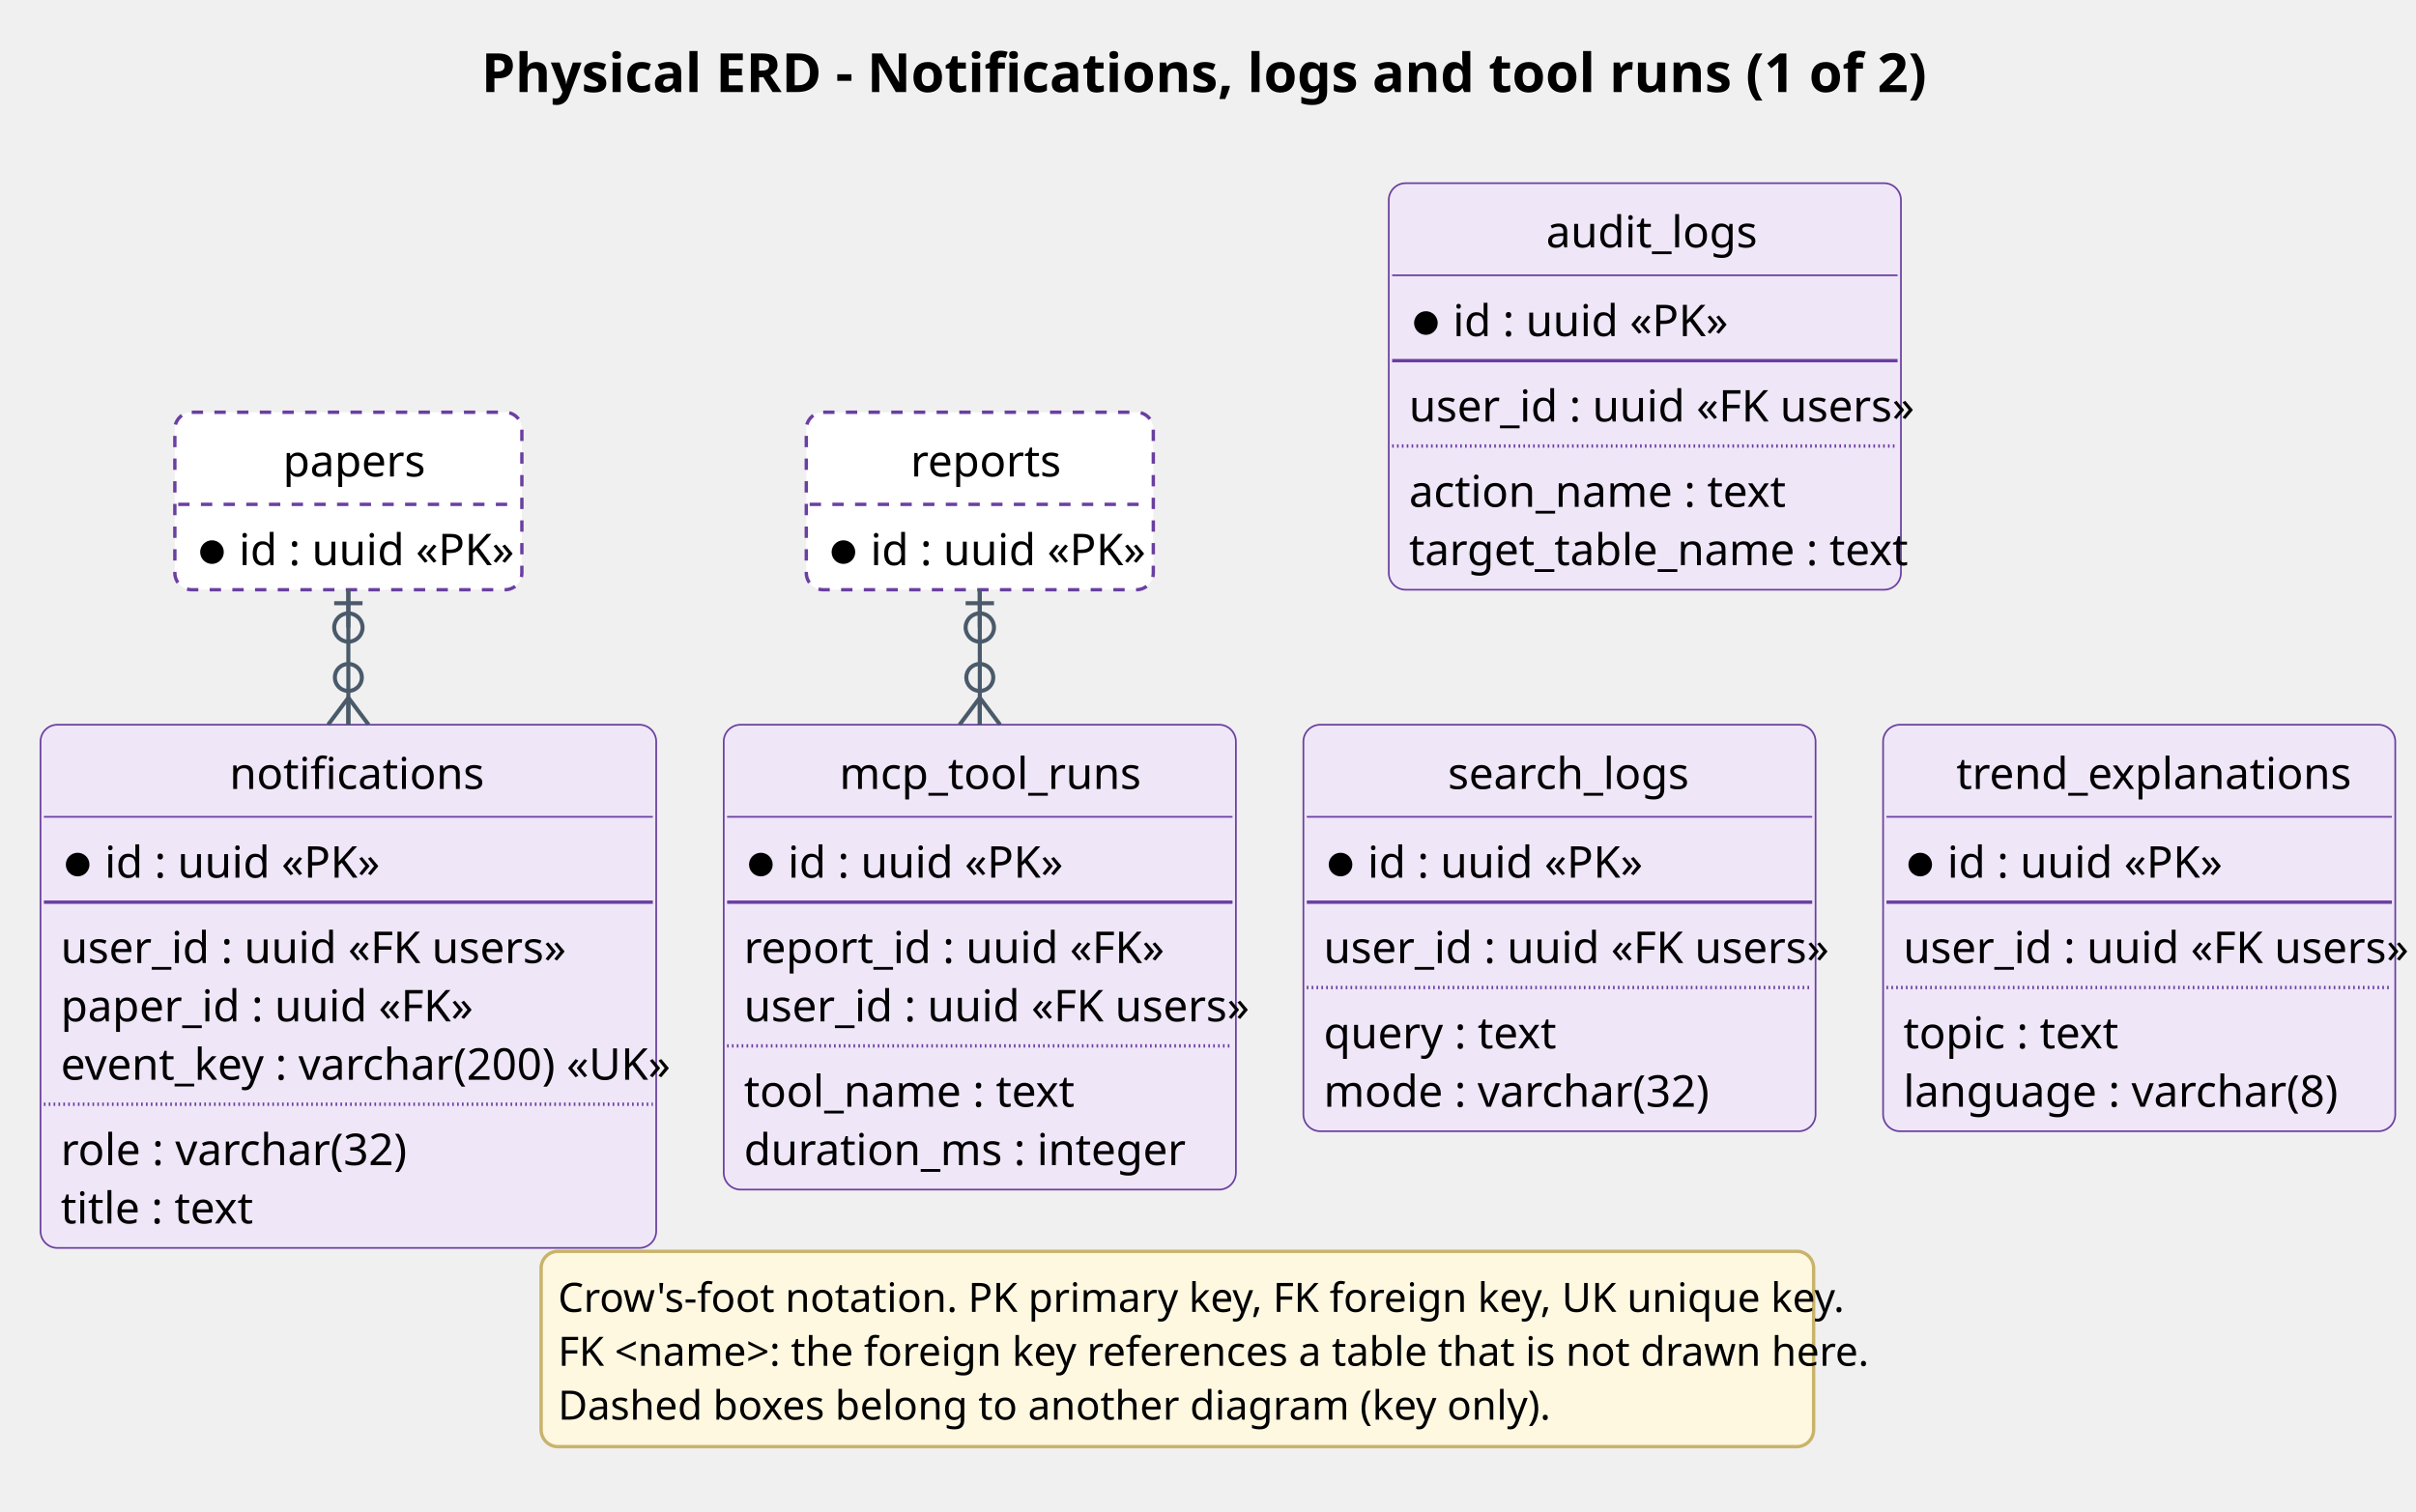
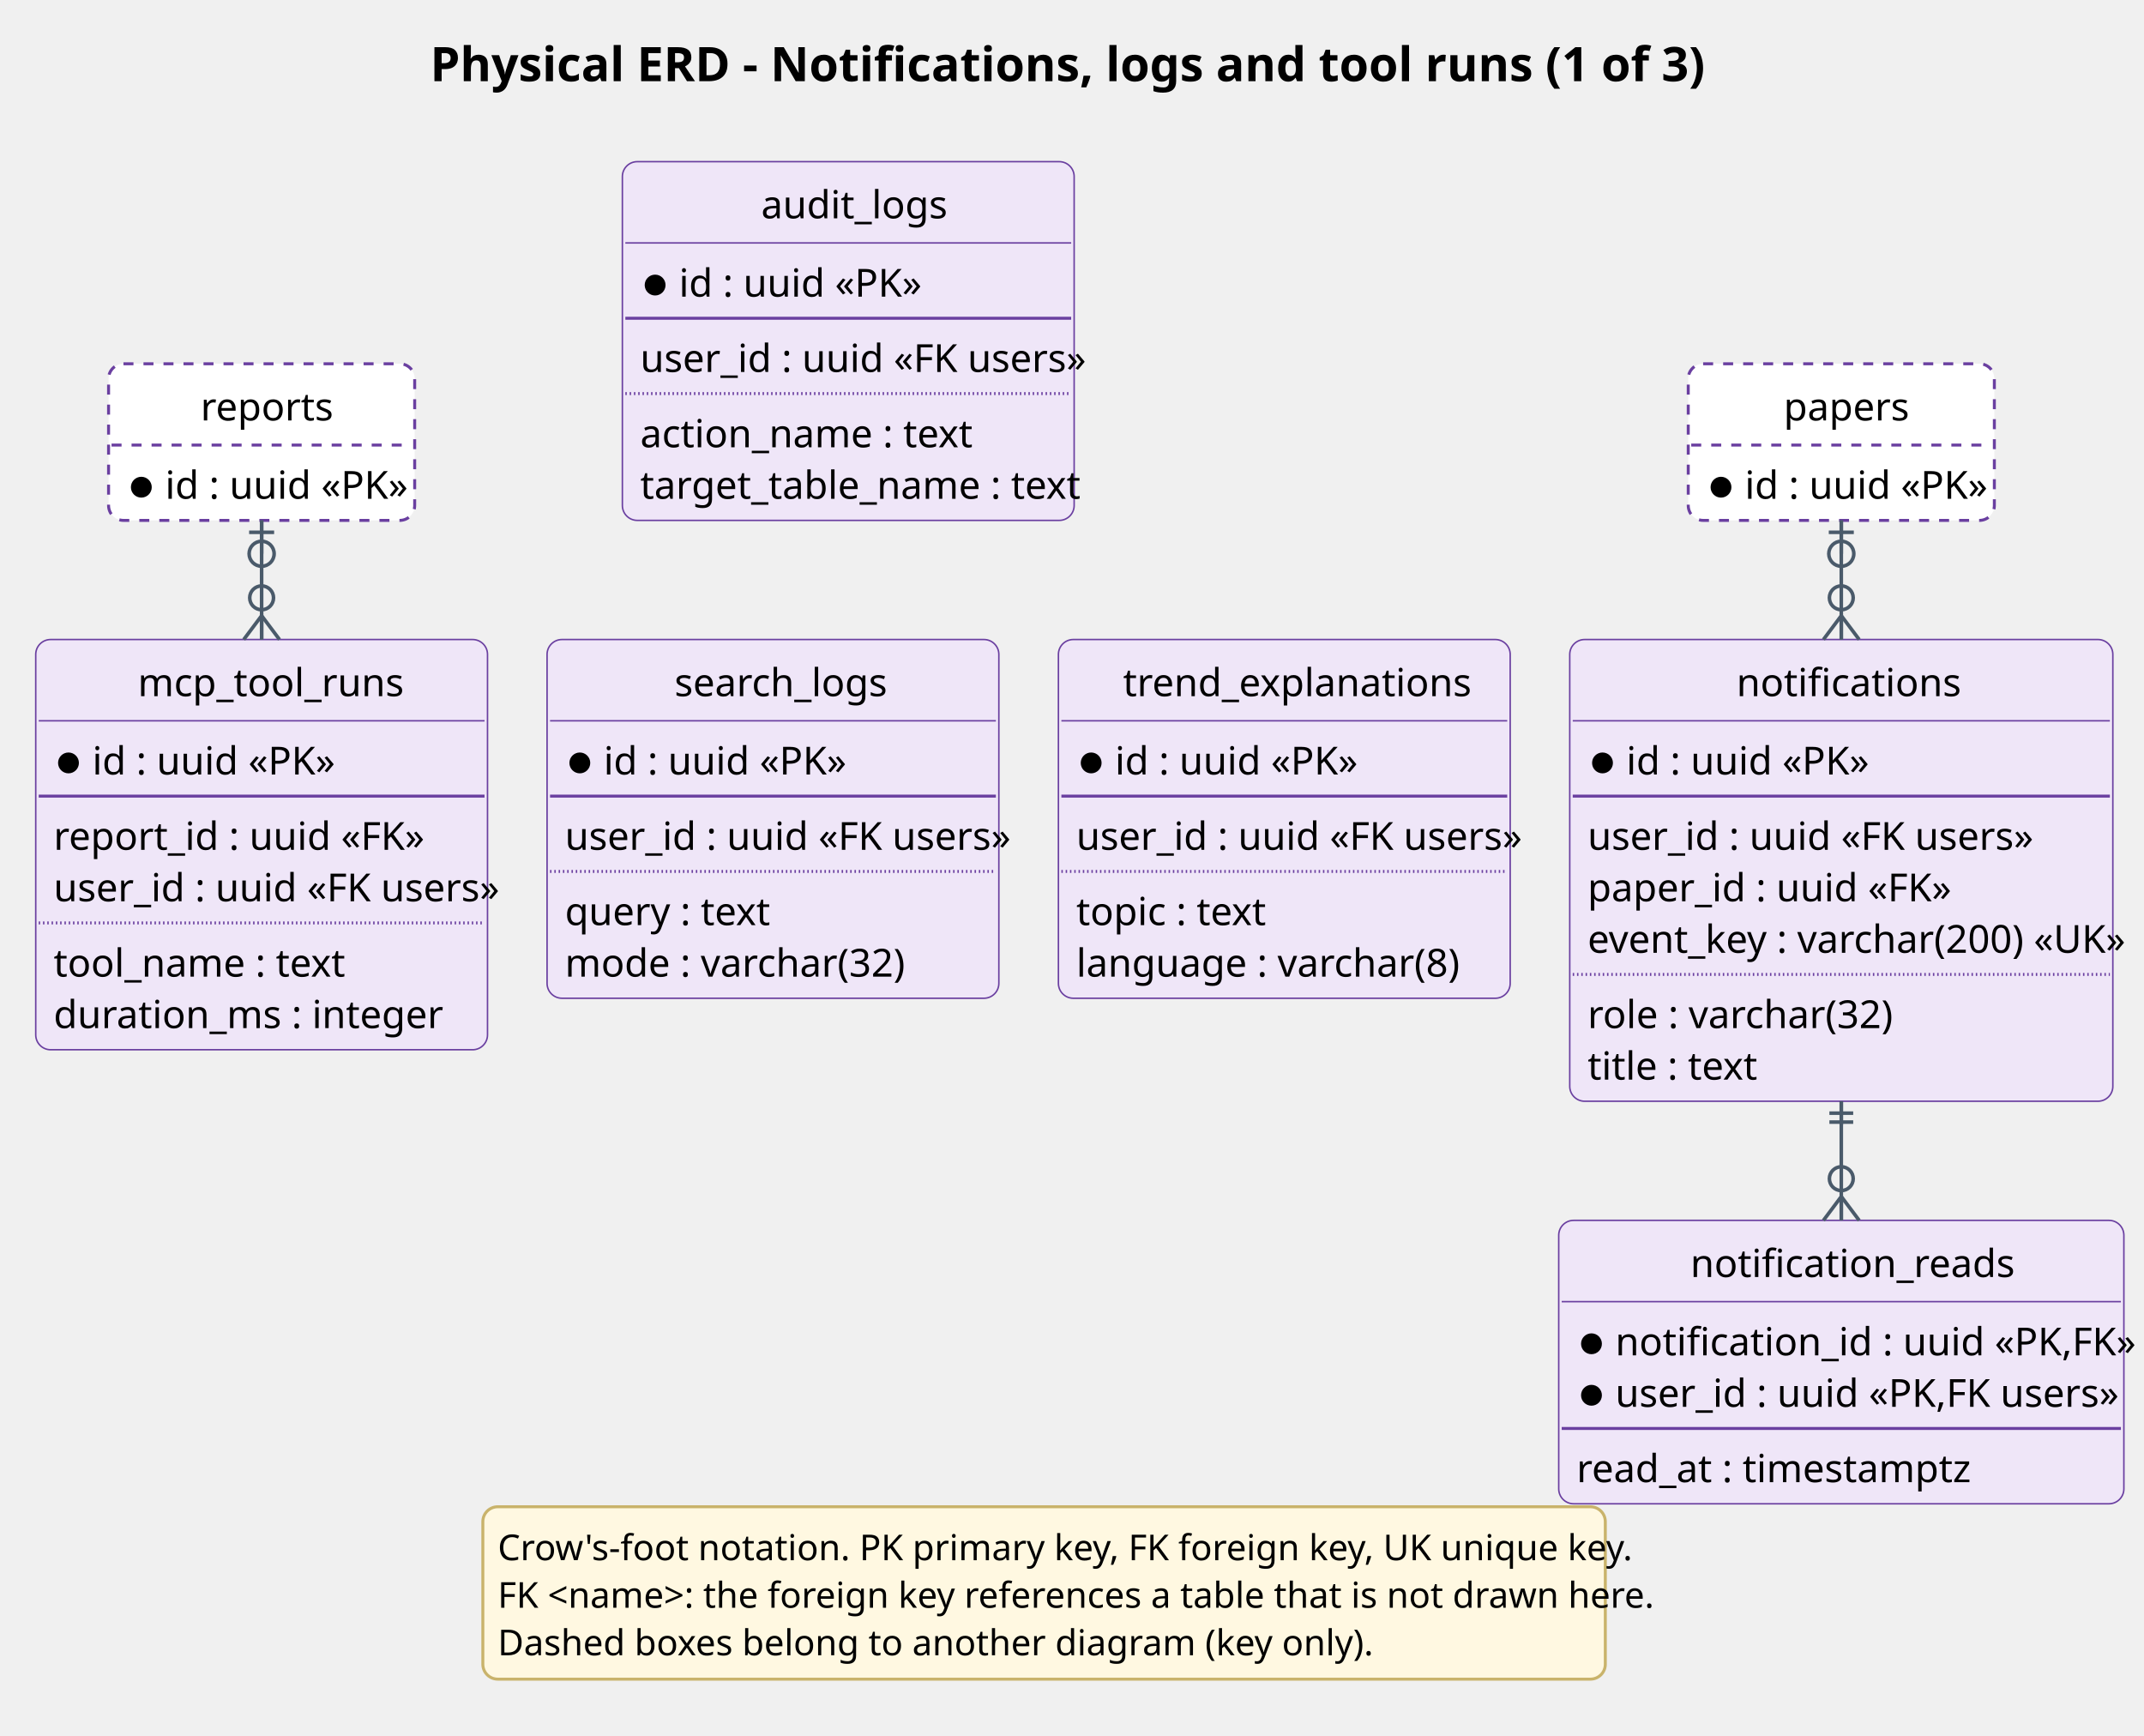
- <svg xmlns="http://www.w3.org/2000/svg" contentStyleType="text/css" height="933.333px" preserveAspectRatio="none" style="width:1491px;height:933px;background:#FFFFFF;" version="1.1" viewBox="0 0 1491 933" width="1491.667px" zoomAndPan="magnify">
+ <svg xmlns="http://www.w3.org/2000/svg" contentStyleType="text/css" height="1214.583px" preserveAspectRatio="none" style="width:1500px;height:1214px;background:#FFFFFF;" version="1.1" viewBox="0 0 1500 1214" width="1500px" zoomAndPan="magnify">
  <defs />
  <g>
-     <text fill="#000000" font-family="Segoe UI" font-size="33.333" font-weight="bold" lengthAdjust="spacing" textLength="859.033" x="297.086" y="56.803">Physical ERD - Notifications, logs and tool runs (1 of 2)</text>
+     <text fill="#000000" font-family="Segoe UI" font-size="33.333" font-weight="bold" lengthAdjust="spacing" textLength="859.033" x="300.944" y="56.803">Physical ERD - Notifications, logs and tool runs (1 of 3)</text>
    <g id="elem_notifications">
-       <rect codeLine="27" fill="#EFE6F8" height="322.994" id="notifications" rx="10.417" ry="10.417" style="stroke:#6A3FA0;stroke-width:1.042;" width="379.966" x="25" y="447.367" />
-       <text fill="#000000" font-family="Segoe UI" font-size="27.083" lengthAdjust="spacing" textLength="146.684" x="141.641" y="487.01">notifications</text>
-       <line style="stroke:#6A3FA0;stroke-width:1.042;" x1="27.083" x2="402.883" y1="504.224" y2="504.224" />
+       <rect codeLine="27" fill="#EFE6F8" height="322.994" id="notifications" rx="10.417" ry="10.417" style="stroke:#6A3FA0;stroke-width:1.042;" width="379.966" x="1098.239" y="447.367" />
+       <text fill="#000000" font-family="Segoe UI" font-size="27.083" lengthAdjust="spacing" textLength="146.684" x="1214.88" y="487.01">notifications</text>
+       <line style="stroke:#6A3FA0;stroke-width:1.042;" x1="1100.322" x2="1476.122" y1="504.224" y2="504.224" />
+       <ellipse cx="1121.156" cy="533.693" fill="#000000" rx="6.25" ry="6.25" style="stroke:#000000;stroke-width:2.083;" />
+       <text fill="#000000" font-family="Segoe UI" font-size="27.083" lengthAdjust="spacing" textLength="162.077" x="1137.822" y="541.783">id : uuid «PK»</text>
+       <line style="stroke:#6A3FA0;stroke-width:2.083;" x1="1100.322" x2="1476.122" y1="556.913" y2="556.913" />
+       <text fill="#000000" font-family="Segoe UI" font-size="27.083" lengthAdjust="spacing" textLength="291.08" x="1110.739" y="594.472">user_id : uuid «FK users»</text>
+       <text fill="#000000" font-family="Segoe UI" font-size="27.083" lengthAdjust="spacing" textLength="240.576" x="1110.739" y="630.495">paper_id : uuid «FK»</text>
+       <text fill="#000000" font-family="Segoe UI" font-size="27.083" lengthAdjust="spacing" textLength="354.966" x="1110.739" y="666.518">event_key : varchar(200) «UK»</text>
+       <line style="stroke:#6A3FA0;stroke-width:2.083;stroke-dasharray:1.0,2.0;" x1="1100.322" x2="1476.122" y1="681.649" y2="681.649" />
+       <text fill="#000000" font-family="Segoe UI" font-size="27.083" lengthAdjust="spacing" textLength="199.462" x="1110.739" y="719.208">role : varchar(32)</text>
+       <text fill="#000000" font-family="Segoe UI" font-size="27.083" lengthAdjust="spacing" textLength="111.296" x="1110.739" y="755.231">title : text</text>
+     </g>
+     <g id="elem_notification_reads">
+       <rect codeLine="37" fill="#EFE6F8" height="198.258" id="notification_reads" rx="10.417" ry="10.417" style="stroke:#6A3FA0;stroke-width:1.042;" width="395.399" x="1090.523" y="853.695" />
+       <text fill="#000000" font-family="Segoe UI" font-size="27.083" lengthAdjust="spacing" textLength="211.232" x="1182.607" y="893.337">notification_reads</text>
+       <line style="stroke:#6A3FA0;stroke-width:1.042;" x1="1092.606" x2="1483.838" y1="910.551" y2="910.551" />
+       <ellipse cx="1113.439" cy="940.021" fill="#000000" rx="6.25" ry="6.25" style="stroke:#000000;stroke-width:2.083;" />
+       <text fill="#000000" font-family="Segoe UI" font-size="27.083" lengthAdjust="spacing" textLength="343.316" x="1130.106" y="948.11">notification_id : uuid «PK,FK»</text>
+       <ellipse cx="1113.439" cy="976.044" fill="#000000" rx="6.25" ry="6.25" style="stroke:#000000;stroke-width:2.083;" />
+       <text fill="#000000" font-family="Segoe UI" font-size="27.083" lengthAdjust="spacing" textLength="327.83" x="1130.106" y="984.133">user_id : uuid «PK,FK users»</text>
+       <line style="stroke:#6A3FA0;stroke-width:2.083;" x1="1092.606" x2="1483.838" y1="999.264" y2="999.264" />
+       <text fill="#000000" font-family="Segoe UI" font-size="27.083" lengthAdjust="spacing" textLength="256.564" x="1103.023" y="1036.822">read_at : timestamptz</text>
+     </g>
+     <g id="elem_audit_logs">
+       <rect codeLine="43" fill="#EFE6F8" height="250.948" id="audit_logs" rx="10.417" ry="10.417" style="stroke:#6A3FA0;stroke-width:1.042;" width="316.08" x="435.426" y="113.086" />
+       <text fill="#000000" font-family="Segoe UI" font-size="27.083" lengthAdjust="spacing" textLength="121.901" x="532.515" y="152.728">audit_logs</text>
+       <line style="stroke:#6A3FA0;stroke-width:1.042;" x1="437.51" x2="749.423" y1="169.942" y2="169.942" />
+       <ellipse cx="458.343" cy="199.412" fill="#000000" rx="6.25" ry="6.25" style="stroke:#000000;stroke-width:2.083;" />
+       <text fill="#000000" font-family="Segoe UI" font-size="27.083" lengthAdjust="spacing" textLength="162.077" x="475.01" y="207.501">id : uuid «PK»</text>
+       <line style="stroke:#6A3FA0;stroke-width:2.083;" x1="437.51" x2="749.423" y1="222.632" y2="222.632" />
+       <text fill="#000000" font-family="Segoe UI" font-size="27.083" lengthAdjust="spacing" textLength="291.08" x="447.926" y="260.191">user_id : uuid «FK users»</text>
+       <line style="stroke:#6A3FA0;stroke-width:2.083;stroke-dasharray:1.0,2.0;" x1="437.51" x2="749.423" y1="275.322" y2="275.322" />
+       <text fill="#000000" font-family="Segoe UI" font-size="27.083" lengthAdjust="spacing" textLength="216.72" x="447.926" y="312.88">action_name : text</text>
+       <text fill="#000000" font-family="Segoe UI" font-size="27.083" lengthAdjust="spacing" textLength="286.002" x="447.926" y="348.903">target_table_name : text</text>
+     </g>
+     <g id="elem_search_logs">
+       <rect codeLine="51" fill="#EFE6F8" height="250.948" id="search_logs" rx="10.417" ry="10.417" style="stroke:#6A3FA0;stroke-width:1.042;" width="316.08" x="382.746" y="447.367" />
+       <text fill="#000000" font-family="Segoe UI" font-size="27.083" lengthAdjust="spacing" textLength="137.797" x="471.888" y="487.01">search_logs</text>
+       <line style="stroke:#6A3FA0;stroke-width:1.042;" x1="384.83" x2="696.743" y1="504.224" y2="504.224" />
+       <ellipse cx="405.663" cy="533.693" fill="#000000" rx="6.25" ry="6.25" style="stroke:#000000;stroke-width:2.083;" />
+       <text fill="#000000" font-family="Segoe UI" font-size="27.083" lengthAdjust="spacing" textLength="162.077" x="422.33" y="541.783">id : uuid «PK»</text>
+       <line style="stroke:#6A3FA0;stroke-width:2.083;" x1="384.83" x2="696.743" y1="556.913" y2="556.913" />
+       <text fill="#000000" font-family="Segoe UI" font-size="27.083" lengthAdjust="spacing" textLength="291.08" x="395.246" y="594.472">user_id : uuid «FK users»</text>
+       <line style="stroke:#6A3FA0;stroke-width:2.083;stroke-dasharray:1.0,2.0;" x1="384.83" x2="696.743" y1="609.603" y2="609.603" />
+       <text fill="#000000" font-family="Segoe UI" font-size="27.083" lengthAdjust="spacing" textLength="133.618" x="395.246" y="647.162">query : text</text>
+       <text fill="#000000" font-family="Segoe UI" font-size="27.083" lengthAdjust="spacing" textLength="222.763" x="395.246" y="683.185">mode : varchar(32)</text>
+     </g>
+     <g id="elem_mcp_tool_runs">
+       <rect codeLine="59" fill="#EFE6F8" height="286.971" id="mcp_tool_runs" rx="10.417" ry="10.417" style="stroke:#6A3FA0;stroke-width:1.042;" width="316.08" x="25" y="447.367" />
+       <text fill="#000000" font-family="Segoe UI" font-size="27.083" lengthAdjust="spacing" textLength="173.278" x="96.401" y="487.01">mcp_tool_runs</text>
+       <line style="stroke:#6A3FA0;stroke-width:1.042;" x1="27.083" x2="338.996" y1="504.224" y2="504.224" />
      <ellipse cx="47.917" cy="533.693" fill="#000000" rx="6.25" ry="6.25" style="stroke:#000000;stroke-width:2.083;" />
      <text fill="#000000" font-family="Segoe UI" font-size="27.083" lengthAdjust="spacing" textLength="162.077" x="64.583" y="541.783">id : uuid «PK»</text>
-       <line style="stroke:#6A3FA0;stroke-width:2.083;" x1="27.083" x2="402.883" y1="556.913" y2="556.913" />
-       <text fill="#000000" font-family="Segoe UI" font-size="27.083" lengthAdjust="spacing" textLength="291.08" x="37.5" y="594.472">user_id : uuid «FK users»</text>
-       <text fill="#000000" font-family="Segoe UI" font-size="27.083" lengthAdjust="spacing" textLength="240.576" x="37.5" y="630.495">paper_id : uuid «FK»</text>
-       <text fill="#000000" font-family="Segoe UI" font-size="27.083" lengthAdjust="spacing" textLength="354.966" x="37.5" y="666.518">event_key : varchar(200) «UK»</text>
-       <line style="stroke:#6A3FA0;stroke-width:2.083;stroke-dasharray:1.0,2.0;" x1="27.083" x2="402.883" y1="681.649" y2="681.649" />
-       <text fill="#000000" font-family="Segoe UI" font-size="27.083" lengthAdjust="spacing" textLength="199.462" x="37.5" y="719.208">role : varchar(32)</text>
-       <text fill="#000000" font-family="Segoe UI" font-size="27.083" lengthAdjust="spacing" textLength="111.296" x="37.5" y="755.231">title : text</text>
-     </g>
-     <g id="elem_audit_logs">
-       <rect codeLine="37" fill="#EFE6F8" height="250.948" id="audit_logs" rx="10.417" ry="10.417" style="stroke:#6A3FA0;stroke-width:1.042;" width="316.08" x="857.059" y="113.086" />
-       <text fill="#000000" font-family="Segoe UI" font-size="27.083" lengthAdjust="spacing" textLength="121.901" x="954.148" y="152.728">audit_logs</text>
-       <line style="stroke:#6A3FA0;stroke-width:1.042;" x1="859.143" x2="1171.056" y1="169.942" y2="169.942" />
-       <ellipse cx="879.976" cy="199.412" fill="#000000" rx="6.25" ry="6.25" style="stroke:#000000;stroke-width:2.083;" />
-       <text fill="#000000" font-family="Segoe UI" font-size="27.083" lengthAdjust="spacing" textLength="162.077" x="896.643" y="207.501">id : uuid «PK»</text>
-       <line style="stroke:#6A3FA0;stroke-width:2.083;" x1="859.143" x2="1171.056" y1="222.632" y2="222.632" />
-       <text fill="#000000" font-family="Segoe UI" font-size="27.083" lengthAdjust="spacing" textLength="291.08" x="869.559" y="260.191">user_id : uuid «FK users»</text>
-       <line style="stroke:#6A3FA0;stroke-width:2.083;stroke-dasharray:1.0,2.0;" x1="859.143" x2="1171.056" y1="275.322" y2="275.322" />
-       <text fill="#000000" font-family="Segoe UI" font-size="27.083" lengthAdjust="spacing" textLength="216.72" x="869.559" y="312.88">action_name : text</text>
-       <text fill="#000000" font-family="Segoe UI" font-size="27.083" lengthAdjust="spacing" textLength="286.002" x="869.559" y="348.903">target_table_name : text</text>
-     </g>
-     <g id="elem_search_logs">
-       <rect codeLine="45" fill="#EFE6F8" height="250.948" id="search_logs" rx="10.417" ry="10.417" style="stroke:#6A3FA0;stroke-width:1.042;" width="316.08" x="804.379" y="447.367" />
-       <text fill="#000000" font-family="Segoe UI" font-size="27.083" lengthAdjust="spacing" textLength="137.797" x="893.521" y="487.01">search_logs</text>
-       <line style="stroke:#6A3FA0;stroke-width:1.042;" x1="806.463" x2="1118.376" y1="504.224" y2="504.224" />
-       <ellipse cx="827.296" cy="533.693" fill="#000000" rx="6.25" ry="6.25" style="stroke:#000000;stroke-width:2.083;" />
-       <text fill="#000000" font-family="Segoe UI" font-size="27.083" lengthAdjust="spacing" textLength="162.077" x="843.963" y="541.783">id : uuid «PK»</text>
-       <line style="stroke:#6A3FA0;stroke-width:2.083;" x1="806.463" x2="1118.376" y1="556.913" y2="556.913" />
-       <text fill="#000000" font-family="Segoe UI" font-size="27.083" lengthAdjust="spacing" textLength="291.08" x="816.879" y="594.472">user_id : uuid «FK users»</text>
-       <line style="stroke:#6A3FA0;stroke-width:2.083;stroke-dasharray:1.0,2.0;" x1="806.463" x2="1118.376" y1="609.603" y2="609.603" />
-       <text fill="#000000" font-family="Segoe UI" font-size="27.083" lengthAdjust="spacing" textLength="133.618" x="816.879" y="647.162">query : text</text>
-       <text fill="#000000" font-family="Segoe UI" font-size="27.083" lengthAdjust="spacing" textLength="222.763" x="816.879" y="683.185">mode : varchar(32)</text>
-     </g>
-     <g id="elem_mcp_tool_runs">
-       <rect codeLine="53" fill="#EFE6F8" height="286.971" id="mcp_tool_runs" rx="10.417" ry="10.417" style="stroke:#6A3FA0;stroke-width:1.042;" width="316.08" x="446.633" y="447.367" />
-       <text fill="#000000" font-family="Segoe UI" font-size="27.083" lengthAdjust="spacing" textLength="173.278" x="518.034" y="487.01">mcp_tool_runs</text>
-       <line style="stroke:#6A3FA0;stroke-width:1.042;" x1="448.716" x2="760.629" y1="504.224" y2="504.224" />
-       <ellipse cx="469.55" cy="533.693" fill="#000000" rx="6.25" ry="6.25" style="stroke:#000000;stroke-width:2.083;" />
-       <text fill="#000000" font-family="Segoe UI" font-size="27.083" lengthAdjust="spacing" textLength="162.077" x="486.216" y="541.783">id : uuid «PK»</text>
-       <line style="stroke:#6A3FA0;stroke-width:2.083;" x1="448.716" x2="760.629" y1="556.913" y2="556.913" />
-       <text fill="#000000" font-family="Segoe UI" font-size="27.083" lengthAdjust="spacing" textLength="245.337" x="459.133" y="594.472">report_id : uuid «FK»</text>
-       <text fill="#000000" font-family="Segoe UI" font-size="27.083" lengthAdjust="spacing" textLength="291.08" x="459.133" y="630.495">user_id : uuid «FK users»</text>
-       <line style="stroke:#6A3FA0;stroke-width:2.083;stroke-dasharray:1.0,2.0;" x1="448.716" x2="760.629" y1="645.626" y2="645.626" />
-       <text fill="#000000" font-family="Segoe UI" font-size="27.083" lengthAdjust="spacing" textLength="190.972" x="459.133" y="683.185">tool_name : text</text>
-       <text fill="#000000" font-family="Segoe UI" font-size="27.083" lengthAdjust="spacing" textLength="252.928" x="459.133" y="719.208">duration_ms : integer</text>
+       <line style="stroke:#6A3FA0;stroke-width:2.083;" x1="27.083" x2="338.996" y1="556.913" y2="556.913" />
+       <text fill="#000000" font-family="Segoe UI" font-size="27.083" lengthAdjust="spacing" textLength="245.337" x="37.5" y="594.472">report_id : uuid «FK»</text>
+       <text fill="#000000" font-family="Segoe UI" font-size="27.083" lengthAdjust="spacing" textLength="291.08" x="37.5" y="630.495">user_id : uuid «FK users»</text>
+       <line style="stroke:#6A3FA0;stroke-width:2.083;stroke-dasharray:1.0,2.0;" x1="27.083" x2="338.996" y1="645.626" y2="645.626" />
+       <text fill="#000000" font-family="Segoe UI" font-size="27.083" lengthAdjust="spacing" textLength="190.972" x="37.5" y="683.185">tool_name : text</text>
+       <text fill="#000000" font-family="Segoe UI" font-size="27.083" lengthAdjust="spacing" textLength="252.928" x="37.5" y="719.208">duration_ms : integer</text>
    </g>
    <g id="elem_trend_explanations">
-       <rect codeLine="62" fill="#EFE6F8" height="250.948" id="trend_explanations" rx="10.417" ry="10.417" style="stroke:#6A3FA0;stroke-width:1.042;" width="316.08" x="1162.126" y="447.367" />
-       <text fill="#000000" font-family="Segoe UI" font-size="27.083" lengthAdjust="spacing" textLength="225.659" x="1207.336" y="487.01">trend_explanations</text>
-       <line style="stroke:#6A3FA0;stroke-width:1.042;" x1="1164.209" x2="1476.122" y1="504.224" y2="504.224" />
-       <ellipse cx="1185.042" cy="533.693" fill="#000000" rx="6.25" ry="6.25" style="stroke:#000000;stroke-width:2.083;" />
-       <text fill="#000000" font-family="Segoe UI" font-size="27.083" lengthAdjust="spacing" textLength="162.077" x="1201.709" y="541.783">id : uuid «PK»</text>
-       <line style="stroke:#6A3FA0;stroke-width:2.083;" x1="1164.209" x2="1476.122" y1="556.913" y2="556.913" />
-       <text fill="#000000" font-family="Segoe UI" font-size="27.083" lengthAdjust="spacing" textLength="291.08" x="1174.626" y="594.472">user_id : uuid «FK users»</text>
-       <line style="stroke:#6A3FA0;stroke-width:2.083;stroke-dasharray:1.0,2.0;" x1="1164.209" x2="1476.122" y1="609.603" y2="609.603" />
-       <text fill="#000000" font-family="Segoe UI" font-size="27.083" lengthAdjust="spacing" textLength="125.697" x="1174.626" y="647.162">topic : text</text>
-       <text fill="#000000" font-family="Segoe UI" font-size="27.083" lengthAdjust="spacing" textLength="249.688" x="1174.626" y="683.185">language : varchar(8)</text>
+       <rect codeLine="68" fill="#EFE6F8" height="250.948" id="trend_explanations" rx="10.417" ry="10.417" style="stroke:#6A3FA0;stroke-width:1.042;" width="316.08" x="740.493" y="447.367" />
+       <text fill="#000000" font-family="Segoe UI" font-size="27.083" lengthAdjust="spacing" textLength="225.659" x="785.703" y="487.01">trend_explanations</text>
+       <line style="stroke:#6A3FA0;stroke-width:1.042;" x1="742.576" x2="1054.489" y1="504.224" y2="504.224" />
+       <ellipse cx="763.409" cy="533.693" fill="#000000" rx="6.25" ry="6.25" style="stroke:#000000;stroke-width:2.083;" />
+       <text fill="#000000" font-family="Segoe UI" font-size="27.083" lengthAdjust="spacing" textLength="162.077" x="780.076" y="541.783">id : uuid «PK»</text>
+       <line style="stroke:#6A3FA0;stroke-width:2.083;" x1="742.576" x2="1054.489" y1="556.913" y2="556.913" />
+       <text fill="#000000" font-family="Segoe UI" font-size="27.083" lengthAdjust="spacing" textLength="291.08" x="752.993" y="594.472">user_id : uuid «FK users»</text>
+       <line style="stroke:#6A3FA0;stroke-width:2.083;stroke-dasharray:1.0,2.0;" x1="742.576" x2="1054.489" y1="609.603" y2="609.603" />
+       <text fill="#000000" font-family="Segoe UI" font-size="27.083" lengthAdjust="spacing" textLength="125.697" x="752.993" y="647.162">topic : text</text>
+       <text fill="#000000" font-family="Segoe UI" font-size="27.083" lengthAdjust="spacing" textLength="249.688" x="752.993" y="683.185">language : varchar(8)</text>
    </g>
    <g id="elem_papers">
-       <rect codeLine="70" fill="#FFFFFF" height="109.546" id="papers" rx="10.417" ry="10.417" style="stroke:#6A3FA0;stroke-width:2.083;stroke-dasharray:7.0,7.0;" width="214.16" x="107.903" y="254.488" />
-       <text fill="#000000" font-family="Segoe UI" font-size="27.083" lengthAdjust="spacing" textLength="80.695" x="174.636" y="294.13">papers</text>
-       <line style="stroke:#6A3FA0;stroke-width:2.083;stroke-dasharray:7.0,7.0;" x1="109.986" x2="319.98" y1="311.344" y2="311.344" />
-       <ellipse cx="130.82" cy="340.814" fill="#000000" rx="6.25" ry="6.25" style="stroke:#000000;stroke-width:2.083;" />
-       <text fill="#000000" font-family="Segoe UI" font-size="27.083" lengthAdjust="spacing" textLength="162.077" x="147.486" y="348.903">id : uuid «PK»</text>
+       <rect codeLine="76" fill="#FFFFFF" height="109.546" id="papers" rx="10.417" ry="10.417" style="stroke:#6A3FA0;stroke-width:2.083;stroke-dasharray:7.0,7.0;" width="214.16" x="1181.142" y="254.488" />
+       <text fill="#000000" font-family="Segoe UI" font-size="27.083" lengthAdjust="spacing" textLength="80.695" x="1247.875" y="294.13">papers</text>
+       <line style="stroke:#6A3FA0;stroke-width:2.083;stroke-dasharray:7.0,7.0;" x1="1183.226" x2="1393.219" y1="311.344" y2="311.344" />
+       <ellipse cx="1204.059" cy="340.814" fill="#000000" rx="6.25" ry="6.25" style="stroke:#000000;stroke-width:2.083;" />
+       <text fill="#000000" font-family="Segoe UI" font-size="27.083" lengthAdjust="spacing" textLength="162.077" x="1220.726" y="348.903">id : uuid «PK»</text>
    </g>
    <g id="elem_reports">
-       <rect codeLine="73" fill="#FFFFFF" height="109.546" id="reports" rx="10.417" ry="10.417" style="stroke:#6A3FA0;stroke-width:2.083;stroke-dasharray:7.0,7.0;" width="214.16" x="497.593" y="254.488" />
-       <text fill="#000000" font-family="Segoe UI" font-size="27.083" lengthAdjust="spacing" textLength="85.455" x="561.945" y="294.13">reports</text>
-       <line style="stroke:#6A3FA0;stroke-width:2.083;stroke-dasharray:7.0,7.0;" x1="499.676" x2="709.669" y1="311.344" y2="311.344" />
-       <ellipse cx="520.509" cy="340.814" fill="#000000" rx="6.25" ry="6.25" style="stroke:#000000;stroke-width:2.083;" />
-       <text fill="#000000" font-family="Segoe UI" font-size="27.083" lengthAdjust="spacing" textLength="162.077" x="537.176" y="348.903">id : uuid «PK»</text>
+       <rect codeLine="79" fill="#FFFFFF" height="109.546" id="reports" rx="10.417" ry="10.417" style="stroke:#6A3FA0;stroke-width:2.083;stroke-dasharray:7.0,7.0;" width="214.16" x="75.96" y="254.488" />
+       <text fill="#000000" font-family="Segoe UI" font-size="27.083" lengthAdjust="spacing" textLength="85.455" x="140.312" y="294.13">reports</text>
+       <line style="stroke:#6A3FA0;stroke-width:2.083;stroke-dasharray:7.0,7.0;" x1="78.043" x2="288.037" y1="311.344" y2="311.344" />
+       <ellipse cx="98.876" cy="340.814" fill="#000000" rx="6.25" ry="6.25" style="stroke:#000000;stroke-width:2.083;" />
+       <text fill="#000000" font-family="Segoe UI" font-size="27.083" lengthAdjust="spacing" textLength="162.077" x="115.543" y="348.903">id : uuid «PK»</text>
    </g>
-     <line style="stroke:#4A5A6A;stroke-width:2.5;" x1="214.983" x2="214.983" y1="364.034" y2="447.367" />
-     <line style="stroke:#4A5A6A;stroke-width:2.5;" x1="214.983" x2="227.483" y1="430.701" y2="447.367" />
-     <line style="stroke:#4A5A6A;stroke-width:2.5;" x1="214.983" x2="202.483" y1="430.701" y2="447.367" />
-     <line style="stroke:#4A5A6A;stroke-width:2.5;" x1="214.983" x2="214.983" y1="430.701" y2="447.367" />
-     <ellipse cx="214.983" cy="418.201" fill="none" rx="8.333" ry="8.333" style="stroke:#4A5A6A;stroke-width:2.5;" />
-     <line style="stroke:#4A5A6A;stroke-width:2.5;" x1="214.983" x2="214.983" y1="387.367" y2="364.034" />
-     <ellipse cx="214.983" cy="387.367" fill="none" rx="8.75" ry="8.75" style="stroke:#4A5A6A;stroke-width:2.5;" />
-     <line style="stroke:#4A5A6A;stroke-width:2.5;" x1="206.233" x2="223.733" y1="372.367" y2="372.367" />
-     <line style="stroke:#4A5A6A;stroke-width:2.5;" x1="604.673" x2="604.673" y1="364.034" y2="447.367" />
-     <line style="stroke:#4A5A6A;stroke-width:2.5;" x1="604.673" x2="617.173" y1="430.701" y2="447.367" />
-     <line style="stroke:#4A5A6A;stroke-width:2.5;" x1="604.673" x2="592.173" y1="430.701" y2="447.367" />
-     <line style="stroke:#4A5A6A;stroke-width:2.5;" x1="604.673" x2="604.673" y1="430.701" y2="447.367" />
-     <ellipse cx="604.673" cy="418.201" fill="none" rx="8.333" ry="8.333" style="stroke:#4A5A6A;stroke-width:2.5;" />
-     <line style="stroke:#4A5A6A;stroke-width:2.5;" x1="604.673" x2="604.673" y1="387.367" y2="364.034" />
-     <ellipse cx="604.673" cy="387.367" fill="none" rx="8.75" ry="8.75" style="stroke:#4A5A6A;stroke-width:2.5;" />
-     <line style="stroke:#4A5A6A;stroke-width:2.5;" x1="595.923" x2="613.423" y1="372.367" y2="372.367" />
-     <rect fill="#FFF8E1" height="120.589" id="_legend" rx="10.417" ry="10.417" style="stroke:#C9B36B;stroke-width:2.083;" width="785.311" x="333.947" y="772.445" />
-     <text fill="#000000" font-family="Segoe UI" font-size="25" lengthAdjust="spacing" textLength="751.929" x="344.364" y="809.839">Crow's-foot notation. PK primary key, FK foreign key, UK unique key.</text>
-     <text fill="#000000" font-family="Segoe UI" font-size="25" lengthAdjust="spacing" textLength="764.477" x="344.364" y="843.091">FK &lt;name&gt;: the foreign key references a table that is not drawn here.</text>
-     <text fill="#000000" font-family="Segoe UI" font-size="25" lengthAdjust="spacing" textLength="577.82" x="344.364" y="876.343">Dashed boxes belong to another diagram (key only).</text>
+     <line style="stroke:#4A5A6A;stroke-width:2.5;" x1="1288.222" x2="1288.222" y1="770.361" y2="853.695" />
+     <line style="stroke:#4A5A6A;stroke-width:2.5;" x1="1288.222" x2="1300.722" y1="837.028" y2="853.695" />
+     <line style="stroke:#4A5A6A;stroke-width:2.5;" x1="1288.222" x2="1275.722" y1="837.028" y2="853.695" />
+     <line style="stroke:#4A5A6A;stroke-width:2.5;" x1="1288.222" x2="1288.222" y1="837.028" y2="853.695" />
+     <ellipse cx="1288.222" cy="824.528" fill="none" rx="8.333" ry="8.333" style="stroke:#4A5A6A;stroke-width:2.5;" />
+     <line style="stroke:#4A5A6A;stroke-width:2.5;" x1="1279.889" x2="1296.556" y1="778.695" y2="778.695" />
+     <line style="stroke:#4A5A6A;stroke-width:2.5;" x1="1279.889" x2="1296.556" y1="784.945" y2="784.945" />
+     <line style="stroke:#4A5A6A;stroke-width:2.5;" x1="1288.222" x2="1288.222" y1="787.028" y2="770.361" />
+     <line style="stroke:#4A5A6A;stroke-width:2.5;" x1="1288.222" x2="1288.222" y1="364.034" y2="447.367" />
+     <line style="stroke:#4A5A6A;stroke-width:2.5;" x1="1288.222" x2="1300.722" y1="430.701" y2="447.367" />
+     <line style="stroke:#4A5A6A;stroke-width:2.5;" x1="1288.222" x2="1275.722" y1="430.701" y2="447.367" />
+     <line style="stroke:#4A5A6A;stroke-width:2.5;" x1="1288.222" x2="1288.222" y1="430.701" y2="447.367" />
+     <ellipse cx="1288.222" cy="418.201" fill="none" rx="8.333" ry="8.333" style="stroke:#4A5A6A;stroke-width:2.5;" />
+     <line style="stroke:#4A5A6A;stroke-width:2.5;" x1="1288.222" x2="1288.222" y1="387.367" y2="364.034" />
+     <ellipse cx="1288.222" cy="387.367" fill="none" rx="8.75" ry="8.75" style="stroke:#4A5A6A;stroke-width:2.5;" />
+     <line style="stroke:#4A5A6A;stroke-width:2.5;" x1="1279.472" x2="1296.972" y1="372.367" y2="372.367" />
+     <line style="stroke:#4A5A6A;stroke-width:2.5;" x1="183.04" x2="183.04" y1="364.034" y2="447.367" />
+     <line style="stroke:#4A5A6A;stroke-width:2.5;" x1="183.04" x2="195.54" y1="430.701" y2="447.367" />
+     <line style="stroke:#4A5A6A;stroke-width:2.5;" x1="183.04" x2="170.54" y1="430.701" y2="447.367" />
+     <line style="stroke:#4A5A6A;stroke-width:2.5;" x1="183.04" x2="183.04" y1="430.701" y2="447.367" />
+     <ellipse cx="183.04" cy="418.201" fill="none" rx="8.333" ry="8.333" style="stroke:#4A5A6A;stroke-width:2.5;" />
+     <line style="stroke:#4A5A6A;stroke-width:2.5;" x1="183.04" x2="183.04" y1="387.367" y2="364.034" />
+     <ellipse cx="183.04" cy="387.367" fill="none" rx="8.75" ry="8.75" style="stroke:#4A5A6A;stroke-width:2.5;" />
+     <line style="stroke:#4A5A6A;stroke-width:2.5;" x1="174.29" x2="191.79" y1="372.367" y2="372.367" />
+     <rect fill="#FFF8E1" height="120.589" id="_legend" rx="10.417" ry="10.417" style="stroke:#C9B36B;stroke-width:2.083;" width="785.311" x="337.805" y="1054.036" />
+     <text fill="#000000" font-family="Segoe UI" font-size="25" lengthAdjust="spacing" textLength="751.929" x="348.222" y="1091.431">Crow's-foot notation. PK primary key, FK foreign key, UK unique key.</text>
+     <text fill="#000000" font-family="Segoe UI" font-size="25" lengthAdjust="spacing" textLength="764.477" x="348.222" y="1124.683">FK &lt;name&gt;: the foreign key references a table that is not drawn here.</text>
+     <text fill="#000000" font-family="Segoe UI" font-size="25" lengthAdjust="spacing" textLength="577.82" x="348.222" y="1157.935">Dashed boxes belong to another diagram (key only).</text>
  </g>
</svg>
